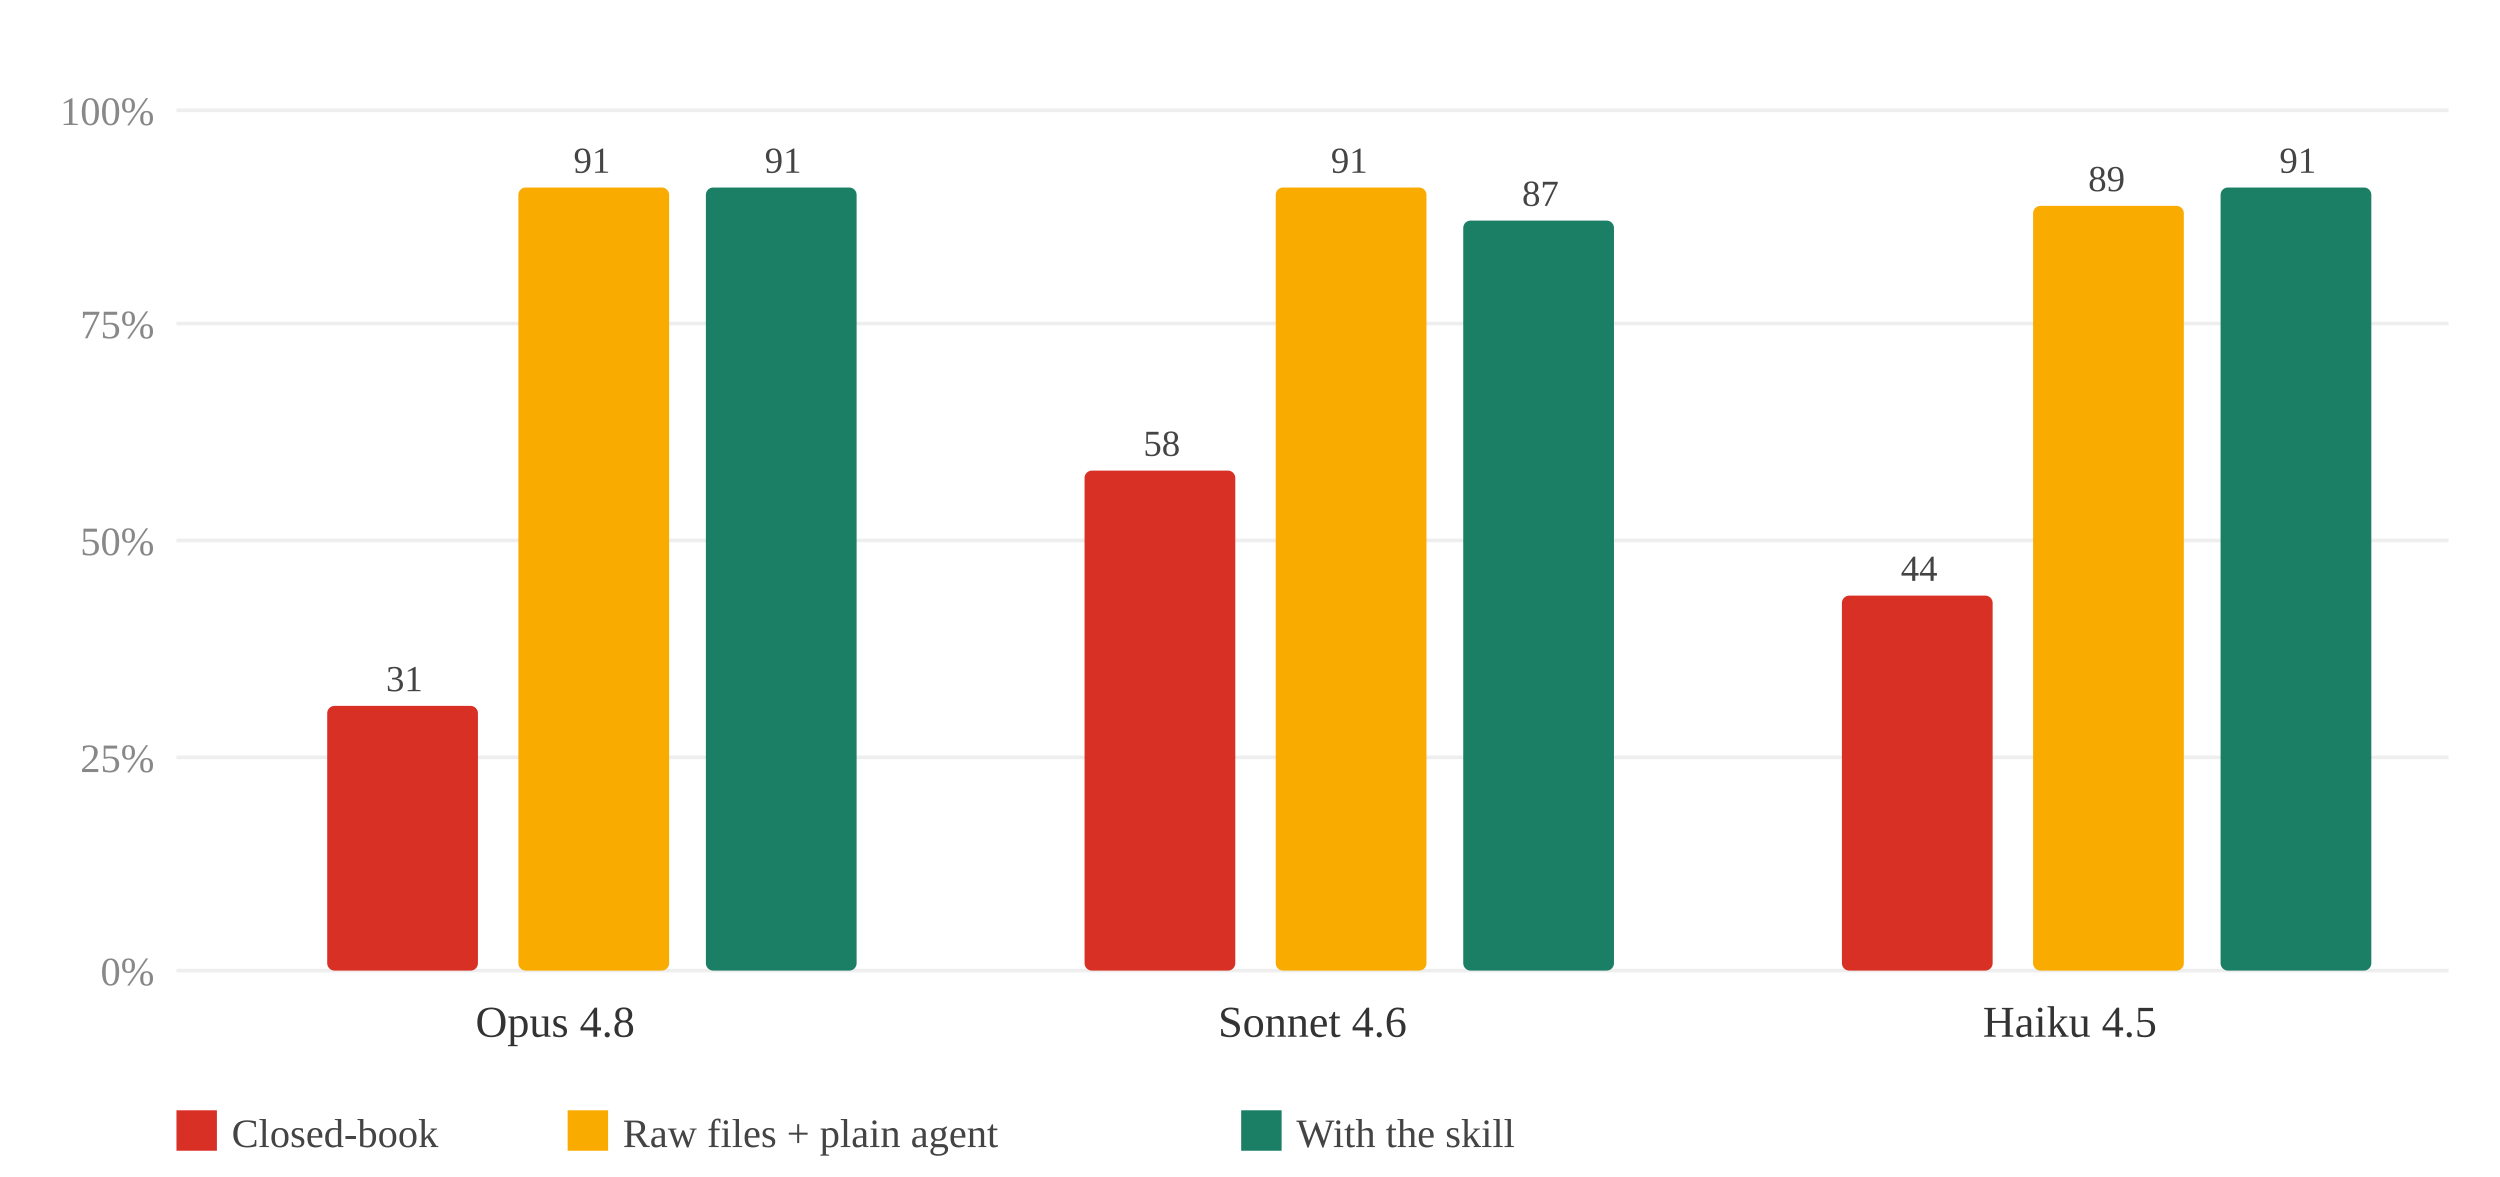
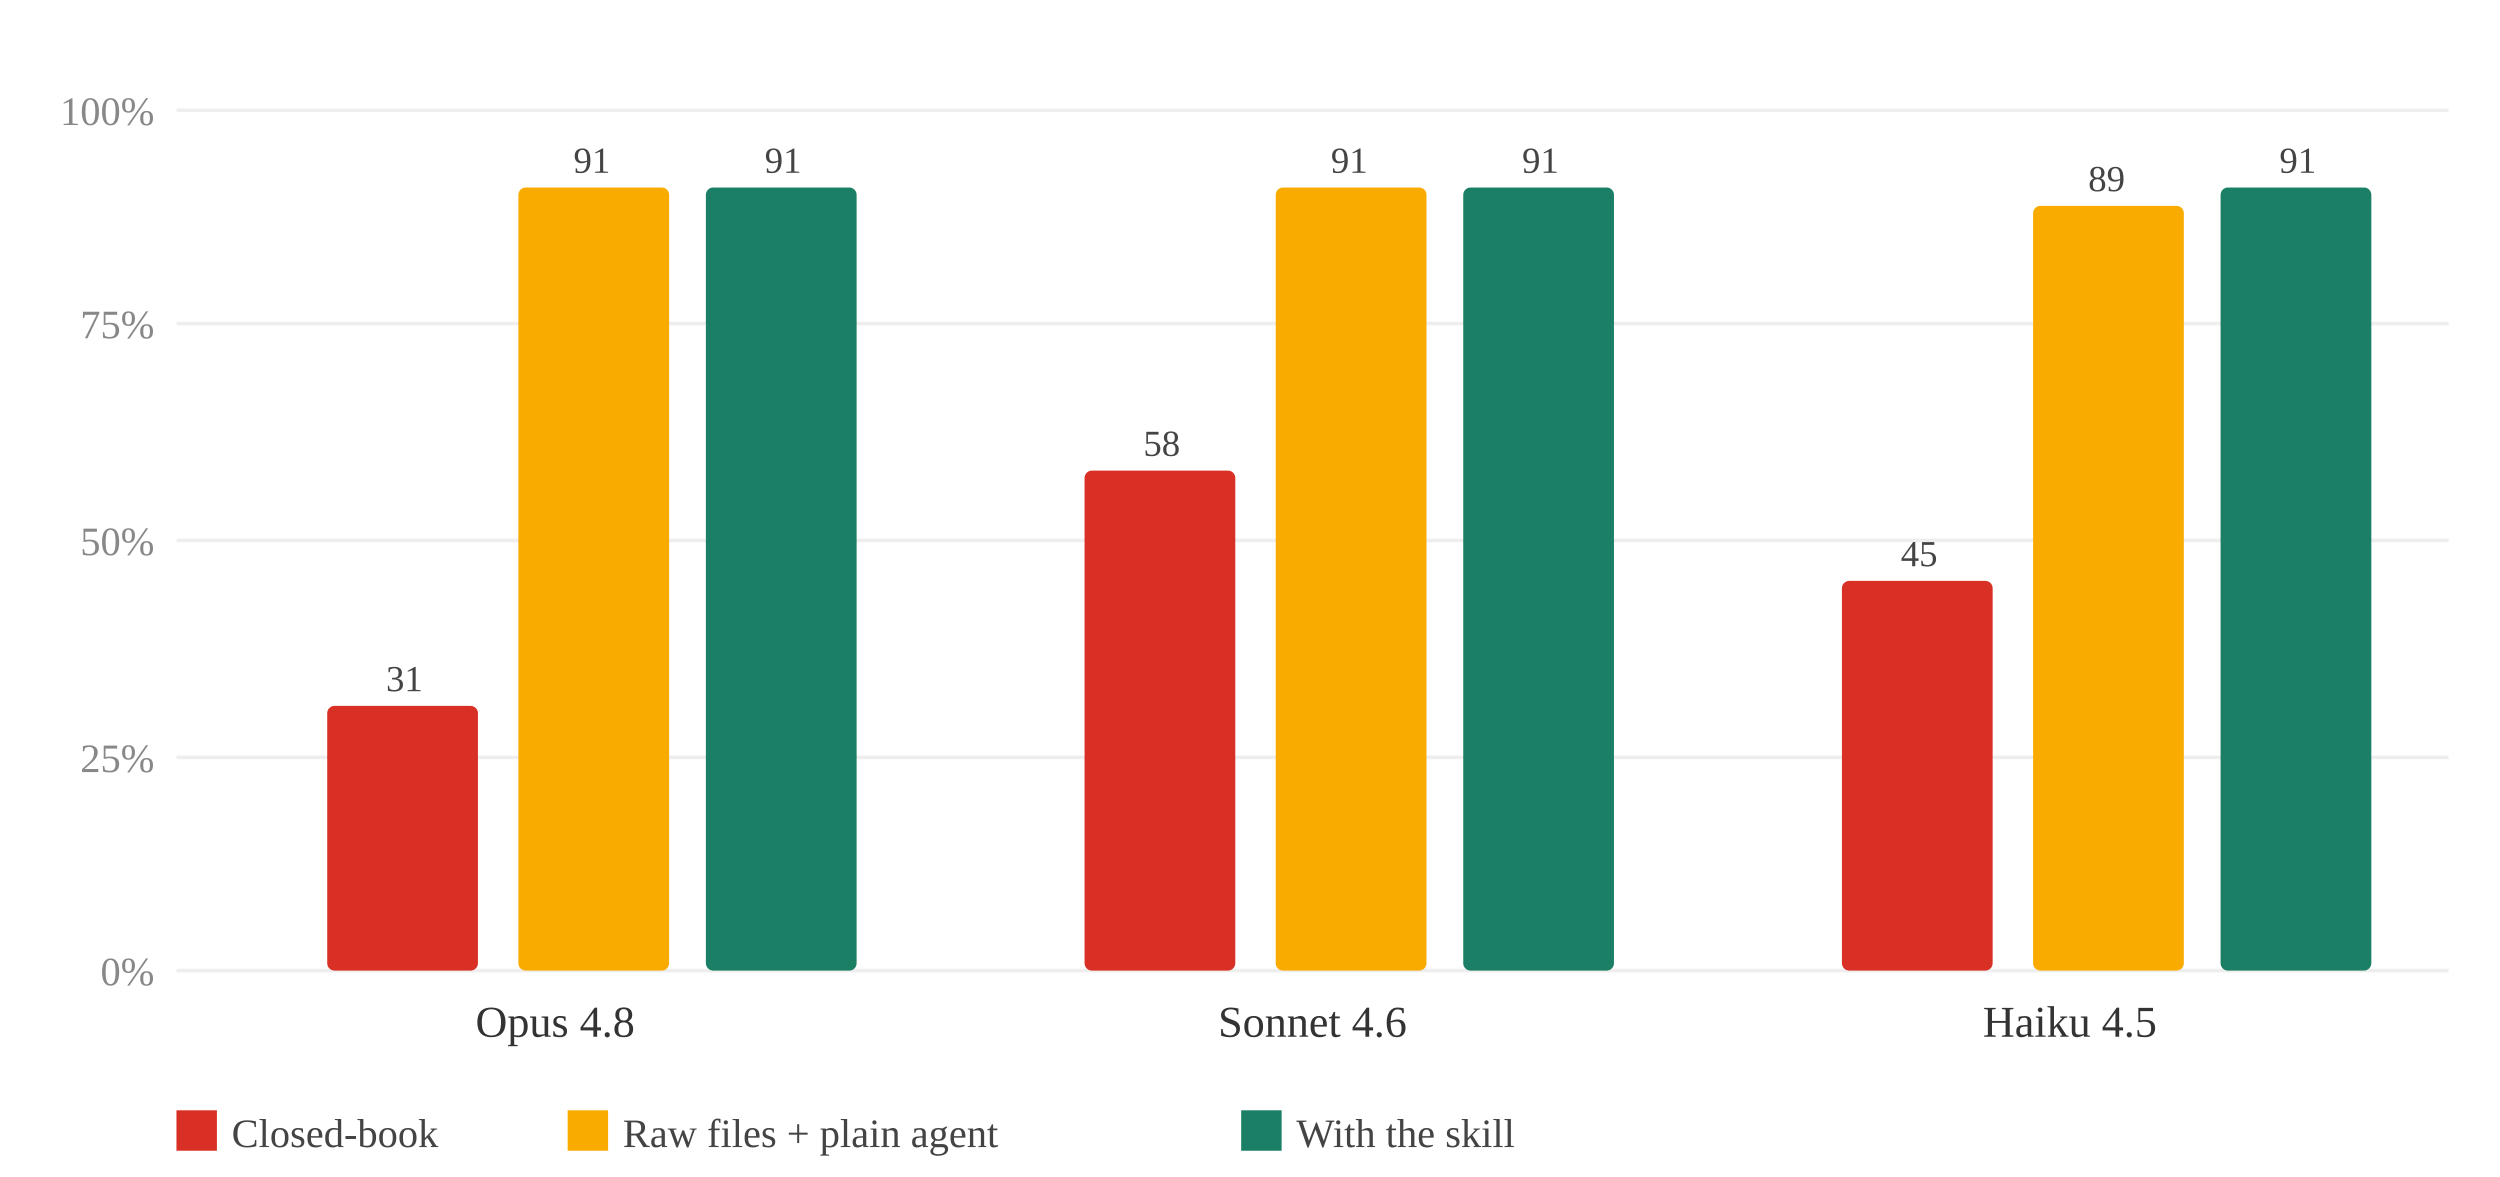
<svg xmlns="http://www.w3.org/2000/svg" viewBox="0 0 680 320" role="img">
  <line x1="48" y1="264" x2="666" y2="264" stroke="#eee" />
  <text x="42" y="268" font-size="11" fill="#888" text-anchor="end">0%</text>
  <line x1="48" y1="206" x2="666" y2="206" stroke="#eee" />
  <text x="42" y="210" font-size="11" fill="#888" text-anchor="end">25%</text>
  <line x1="48" y1="147" x2="666" y2="147" stroke="#eee" />
  <text x="42" y="151" font-size="11" fill="#888" text-anchor="end">50%</text>
  <line x1="48" y1="88" x2="666" y2="88" stroke="#eee" />
  <text x="42" y="92" font-size="11" fill="#888" text-anchor="end">75%</text>
  <line x1="48" y1="30" x2="666" y2="30" stroke="#eee" />
  <text x="42" y="34" font-size="11" fill="#888" text-anchor="end">100%</text>
  <rect x="89" y="192" width="41" height="72" fill="#d93025" rx="2" />
  <text x="110" y="188" font-size="10" fill="#444" text-anchor="middle">31</text>
  <rect x="141" y="51" width="41" height="213" fill="#f9ab00" rx="2" />
  <text x="161" y="47" font-size="10" fill="#444" text-anchor="middle">91</text>
  <rect x="192" y="51" width="41" height="213" fill="#1a7f64" rx="2" />
  <text x="213" y="47" font-size="10" fill="#444" text-anchor="middle">91</text>
  <text x="151" y="282" font-size="12" fill="#333" text-anchor="middle">Opus 4.8</text>
  <rect x="295" y="128" width="41" height="136" fill="#d93025" rx="2" />
  <text x="316" y="124" font-size="10" fill="#444" text-anchor="middle">58</text>
  <rect x="347" y="51" width="41" height="213" fill="#f9ab00" rx="2" />
  <text x="367" y="47" font-size="10" fill="#444" text-anchor="middle">91</text>
-   <rect x="398" y="60" width="41" height="204" fill="#1a7f64" rx="2" />
-   <text x="419" y="56" font-size="10" fill="#444" text-anchor="middle">87</text>
+   <rect x="398" y="51" width="41" height="213" fill="#1a7f64" rx="2" />
+   <text x="419" y="47" font-size="10" fill="#444" text-anchor="middle">91</text>
  <text x="357" y="282" font-size="12" fill="#333" text-anchor="middle">Sonnet 4.6</text>
-   <rect x="501" y="162" width="41" height="102" fill="#d93025" rx="2" />
-   <text x="522" y="158" font-size="10" fill="#444" text-anchor="middle">44</text>
+   <rect x="501" y="158" width="41" height="106" fill="#d93025" rx="2" />
+   <text x="522" y="154" font-size="10" fill="#444" text-anchor="middle">45</text>
  <rect x="553" y="56" width="41" height="208" fill="#f9ab00" rx="2" />
  <text x="573" y="52" font-size="10" fill="#444" text-anchor="middle">89</text>
  <rect x="604" y="51" width="41" height="213" fill="#1a7f64" rx="2" />
  <text x="625" y="47" font-size="10" fill="#444" text-anchor="middle">91</text>
  <text x="563" y="282" font-size="12" fill="#333" text-anchor="middle">Haiku 4.5</text>
  <rect x="48" y="302" width="11" height="11" fill="#d93025" />
  <text x="63" y="312" font-size="11" fill="#444">Closed-book</text>
  <rect x="154.4" y="302" width="11" height="11" fill="#f9ab00" />
  <text x="169.4" y="312" font-size="11" fill="#444">Raw files + plain agent</text>
  <rect x="337.6" y="302" width="11" height="11" fill="#1a7f64" />
  <text x="352.6" y="312" font-size="11" fill="#444">With the skill</text>
</svg>
